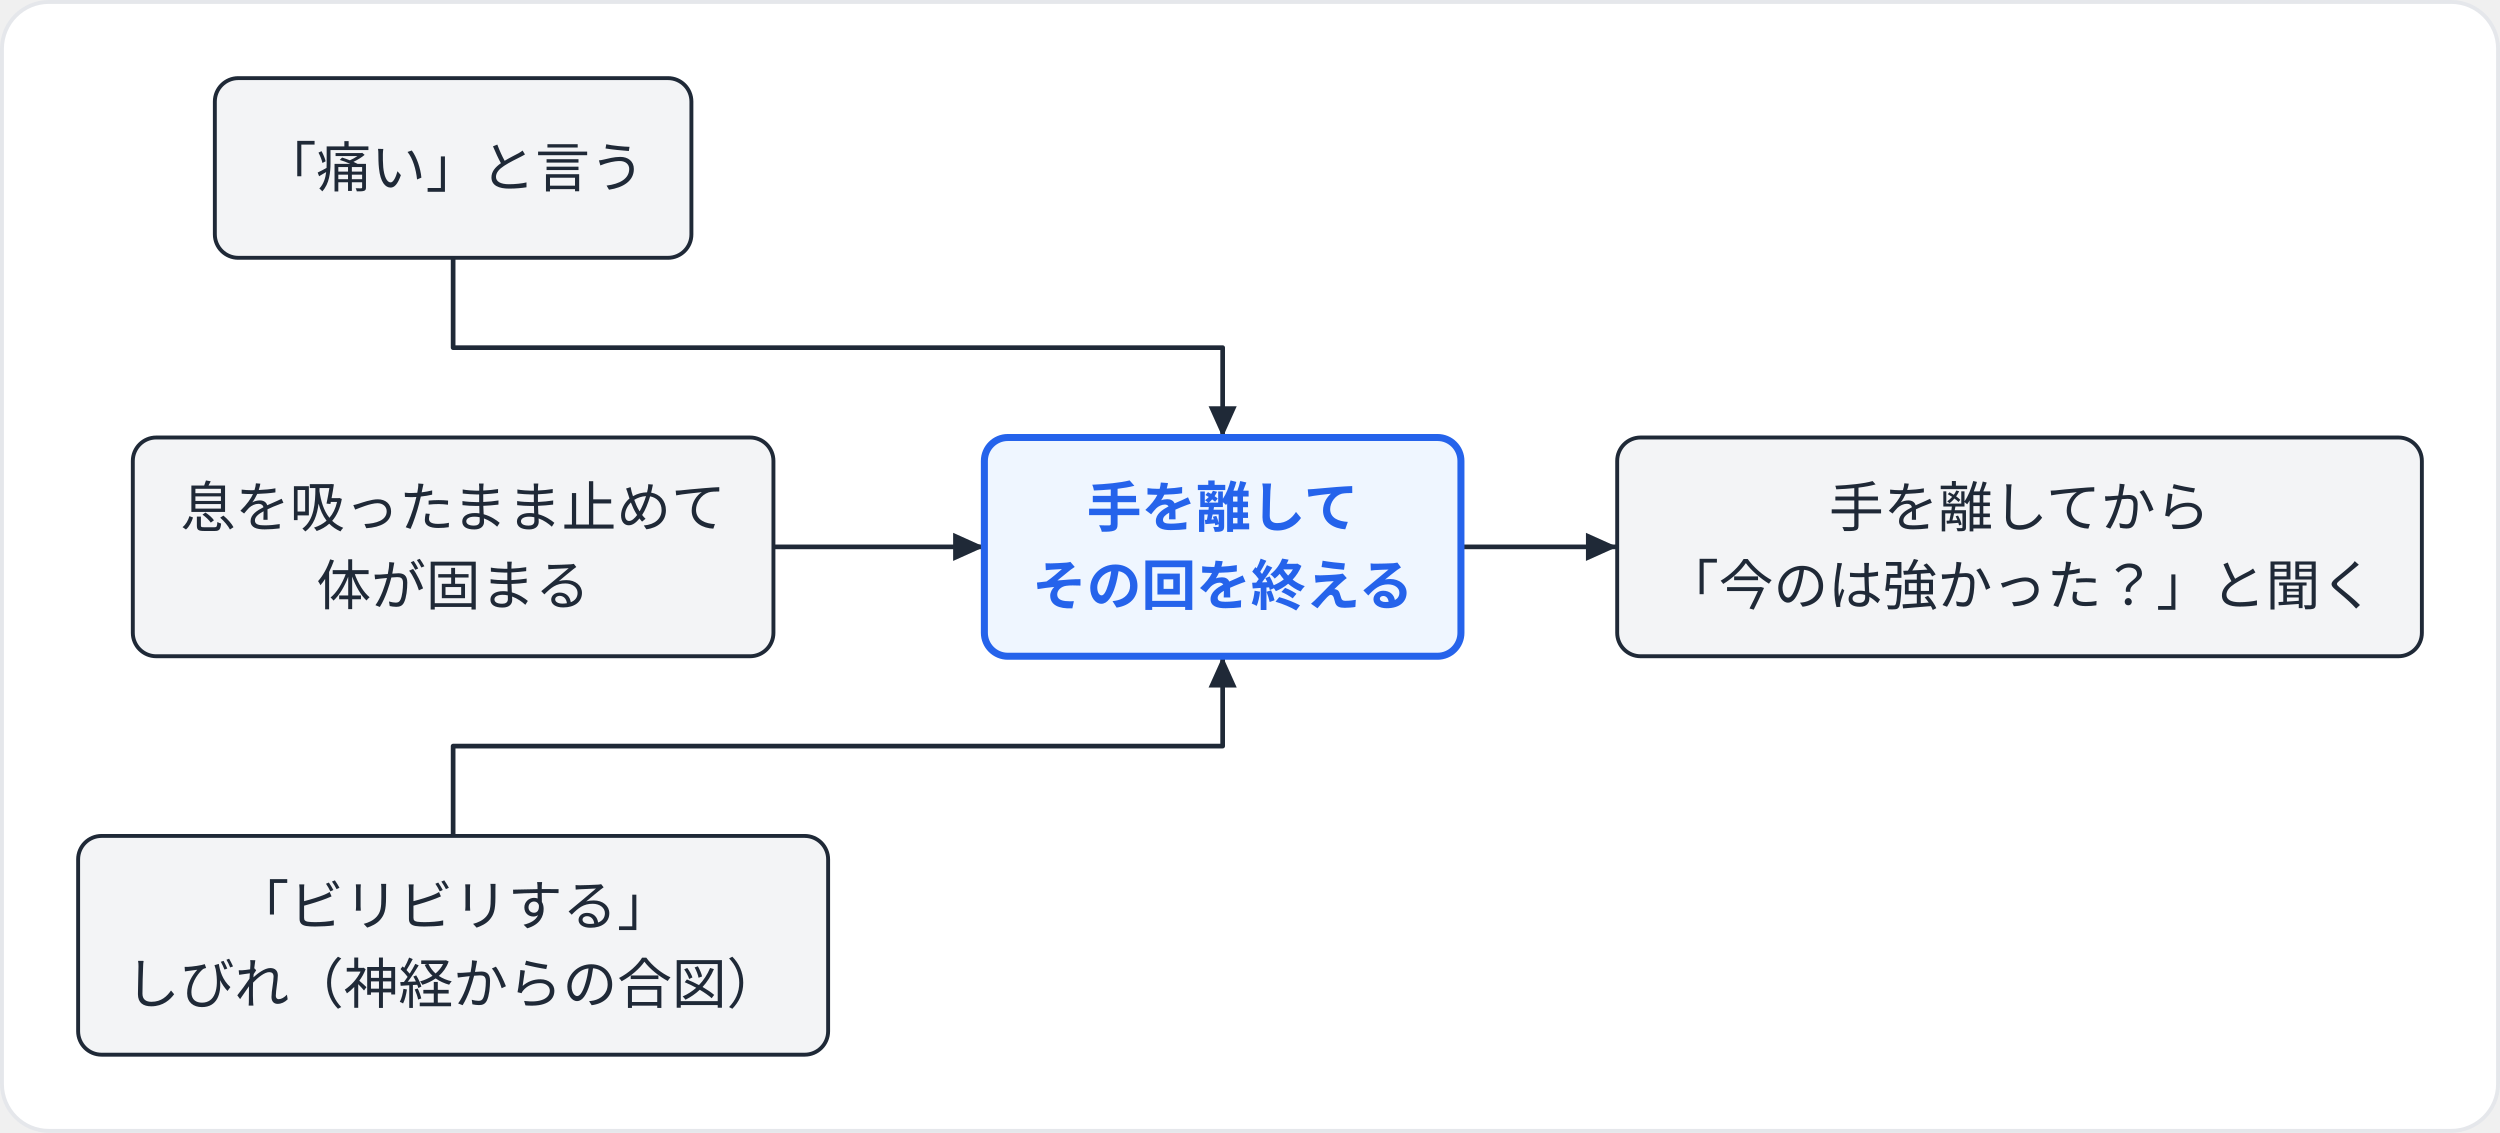
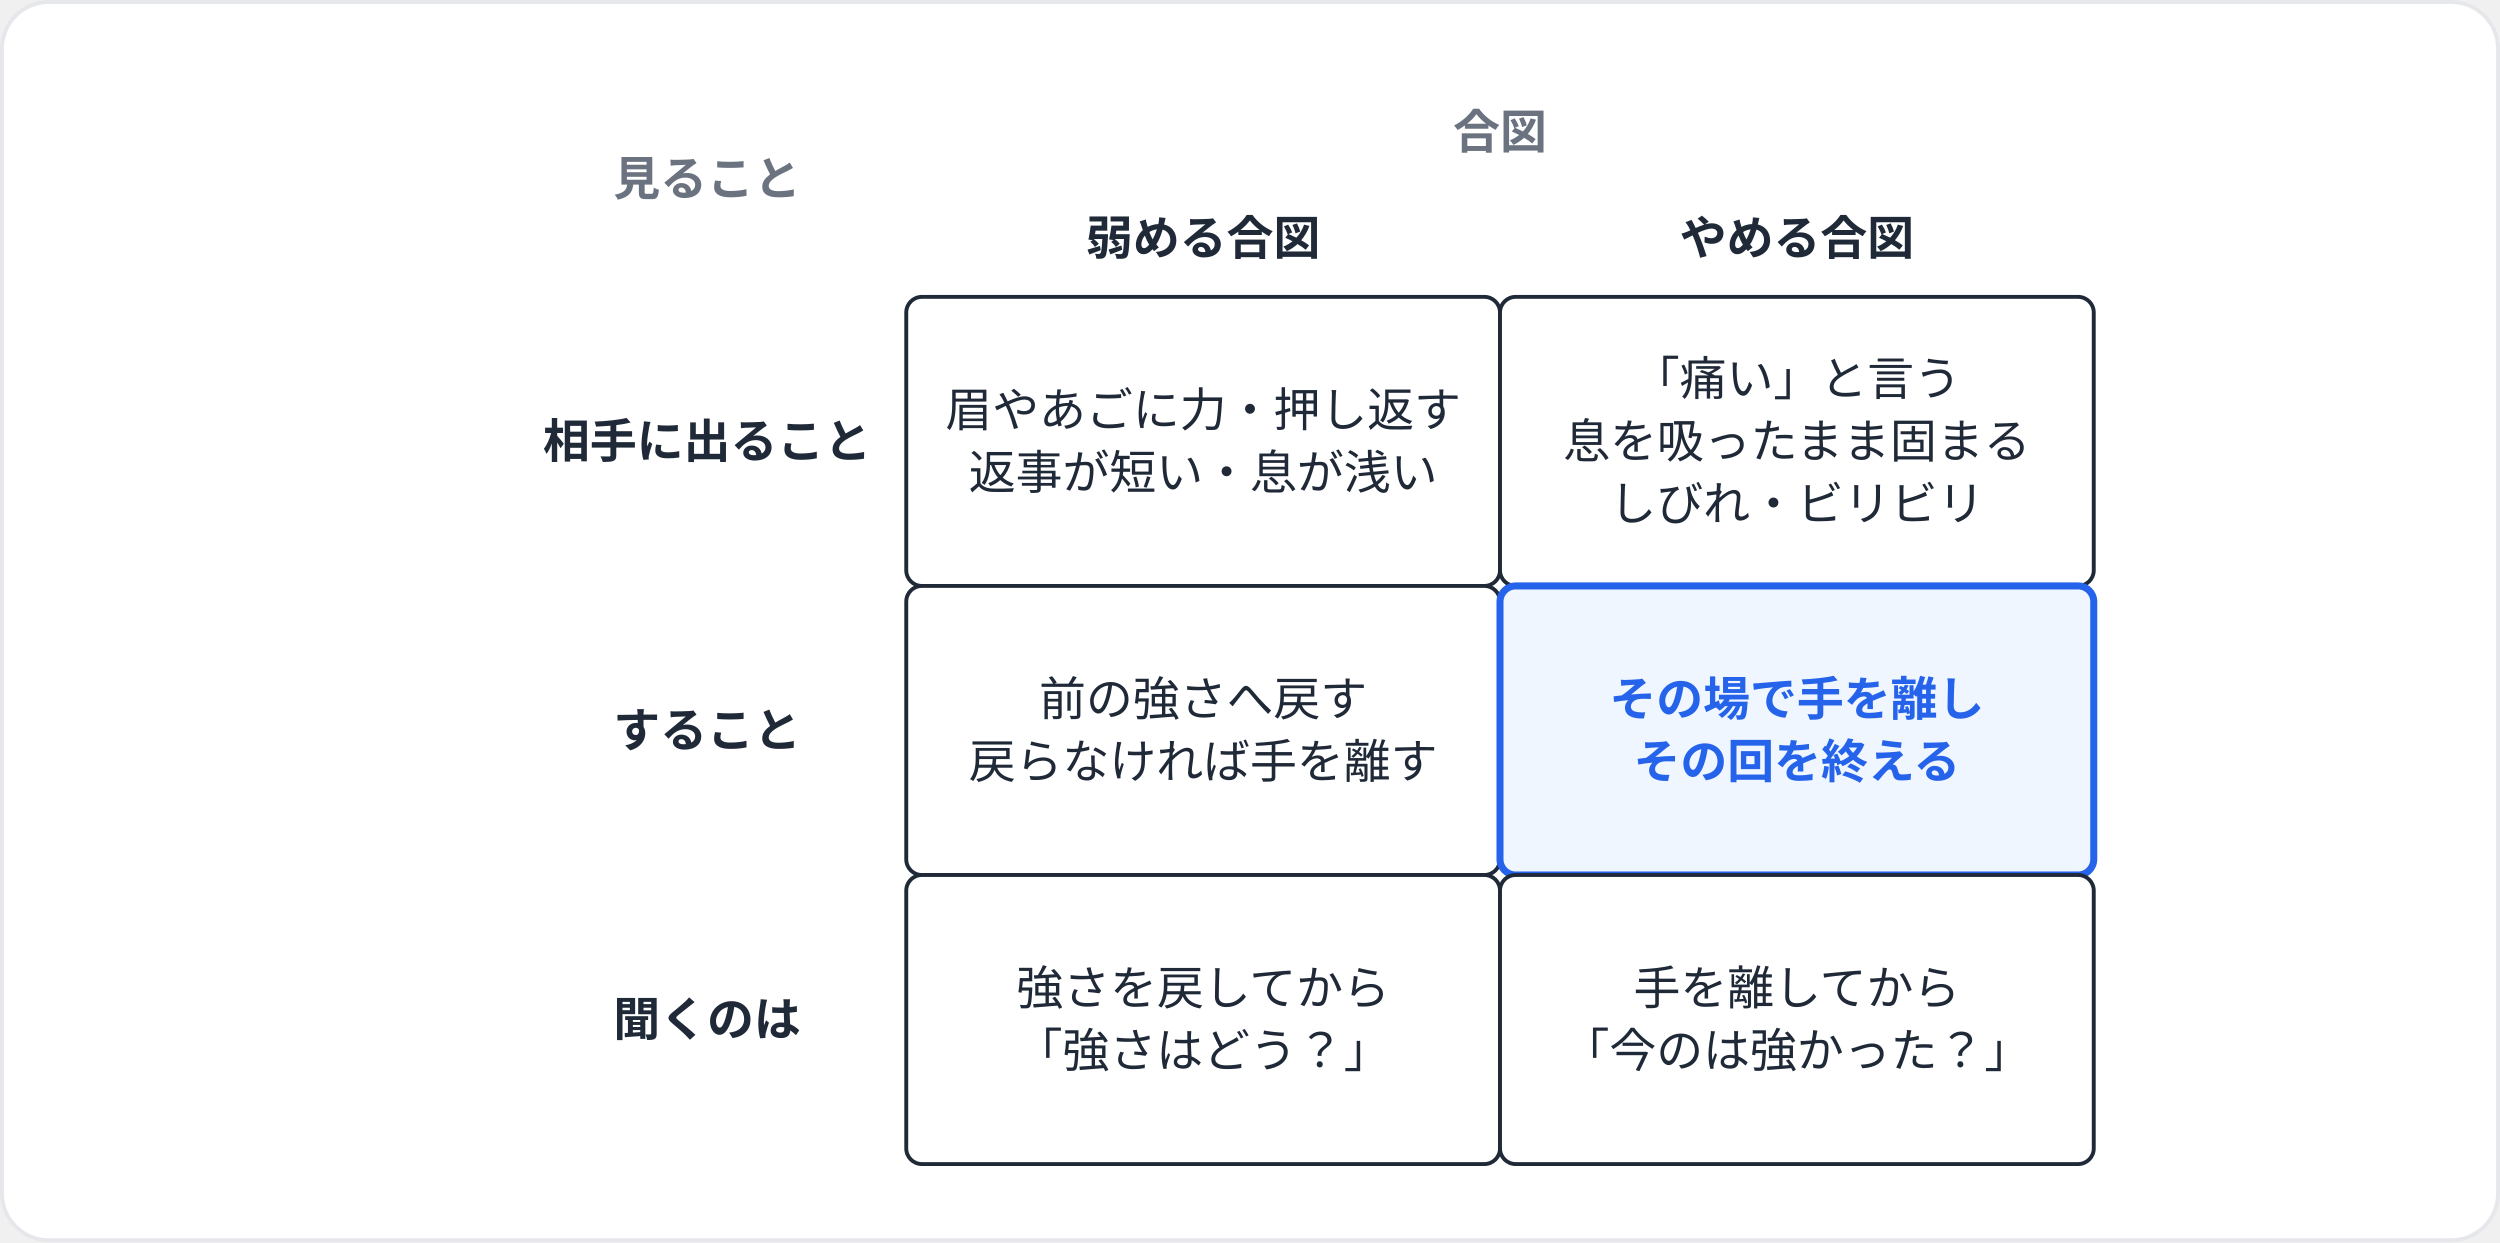
- <svg xmlns="http://www.w3.org/2000/svg" width="640" height="290" viewBox="0 0 640 290">
-   <rect x="0.5" y="0.5" width="639" height="289" rx="12" fill="#ffffff" stroke="#e5e7eb" stroke-width="1" />
-   <g transform="translate(20 20)">
-     <polyline points="96,46 96,69 293,69 293,92" fill="none" stroke="#1f2937" stroke-width="1.2" stroke-linejoin="round" />
-     <polygon points="293,92 289.4,84 296.6,84" fill="#1f2937" />
-     <polyline points="178,120 232,120" fill="none" stroke="#1f2937" stroke-width="1.2" stroke-linejoin="round" />
-     <polygon points="232,120 224,123.6 224,116.4" fill="#1f2937" />
-     <polyline points="96,194 96,171 293,171 293,148" fill="none" stroke="#1f2937" stroke-width="1.2" stroke-linejoin="round" />
-     <polygon points="293,148 296.6,156 289.4,156" fill="#1f2937" />
-     <polyline points="354,120 394,120" fill="none" stroke="#1f2937" stroke-width="1.2" stroke-linejoin="round" />
-     <polygon points="394,120 386,123.6 386,116.4" fill="#1f2937" />
-     <rect x="35" y="0" width="122" height="46" rx="6" fill="#f3f4f6" stroke="#1f2937" stroke-width="1" />
-     <text x="96" y="27.9" font-family="Hiragino Sans, Hiragino Kaku Gothic ProN, Noto Sans JP, Yu Gothic, Meiryo, sans-serif" font-size="14" fill="#1f2937" text-anchor="middle">「痛い」と言う</text>
-     <rect x="14" y="92" width="164" height="56" rx="6" fill="#f3f4f6" stroke="#1f2937" stroke-width="1" />
-     <text x="96" y="114.9" font-family="Hiragino Sans, Hiragino Kaku Gothic ProN, Noto Sans JP, Yu Gothic, Meiryo, sans-serif" font-size="14" fill="#1f2937" text-anchor="middle">息を吸ったまま止めて</text>
-     <text x="96" y="134.9" font-family="Hiragino Sans, Hiragino Kaku Gothic ProN, Noto Sans JP, Yu Gothic, Meiryo, sans-serif" font-size="14" fill="#1f2937" text-anchor="middle">体が固まる</text>
-     <rect x="0" y="194" width="192" height="56" rx="6" fill="#f3f4f6" stroke="#1f2937" stroke-width="1" />
-     <text x="96" y="216.9" font-family="Hiragino Sans, Hiragino Kaku Gothic ProN, Noto Sans JP, Yu Gothic, Meiryo, sans-serif" font-size="14" fill="#1f2937" text-anchor="middle">「ビリビリする」</text>
-     <text x="96" y="236.9" font-family="Hiragino Sans, Hiragino Kaku Gothic ProN, Noto Sans JP, Yu Gothic, Meiryo, sans-serif" font-size="14" fill="#1f2937" text-anchor="middle">しびれ（神経からの合図）</text>
-     <rect x="232" y="92" width="122" height="56" rx="6" fill="#eff6ff" stroke="#2563eb" stroke-width="1.8" />
-     <text x="293" y="114.9" font-family="Hiragino Sans, Hiragino Kaku Gothic ProN, Noto Sans JP, Yu Gothic, Meiryo, sans-serif" font-size="14" fill="#2563eb" text-anchor="middle" font-weight="600">手を離して</text>
-     <text x="293" y="134.9" font-family="Hiragino Sans, Hiragino Kaku Gothic ProN, Noto Sans JP, Yu Gothic, Meiryo, sans-serif" font-size="14" fill="#2563eb" text-anchor="middle" font-weight="600">その回を終える</text>
-     <rect x="394" y="92" width="206" height="56" rx="6" fill="#f3f4f6" stroke="#1f2937" stroke-width="1" />
-     <text x="497" y="114.9" font-family="Hiragino Sans, Hiragino Kaku Gothic ProN, Noto Sans JP, Yu Gothic, Meiryo, sans-serif" font-size="14" fill="#1f2937" text-anchor="middle">手を離してから</text>
-     <text x="497" y="134.9" font-family="Hiragino Sans, Hiragino Kaku Gothic ProN, Noto Sans JP, Yu Gothic, Meiryo, sans-serif" font-size="14" fill="#1f2937" text-anchor="middle">「今のは強かった？」と聞く</text>
+ <svg xmlns="http://www.w3.org/2000/svg" width="640" height="318" viewBox="0 0 640 318">
+   <rect x="0.5" y="0.5" width="639" height="317" rx="12" fill="#ffffff" stroke="#e5e7eb" stroke-width="1" />
+   <g transform="translate(104 20)">
+     <text x="280" y="18" font-family="Hiragino Sans, Hiragino Kaku Gothic ProN, Noto Sans JP, Yu Gothic, Meiryo, sans-serif" font-size="12" fill="#6b7280" text-anchor="middle" font-weight="600">合図</text>
+     <text x="77" y="30" font-family="Hiragino Sans, Hiragino Kaku Gothic ProN, Noto Sans JP, Yu Gothic, Meiryo, sans-serif" font-size="12" fill="#6b7280" text-anchor="middle" font-weight="600">見ること</text>
+     <text x="204" y="45.2" font-family="Hiragino Sans, Hiragino Kaku Gothic ProN, Noto Sans JP, Yu Gothic, Meiryo, sans-serif" font-size="12" fill="#1f2937" text-anchor="middle" font-weight="600">弱める合図</text>
+     <text x="356" y="45.2" font-family="Hiragino Sans, Hiragino Kaku Gothic ProN, Noto Sans JP, Yu Gothic, Meiryo, sans-serif" font-size="12" fill="#1f2937" text-anchor="middle" font-weight="600">やめる合図</text>
+     <text x="77" y="97.2" font-family="Hiragino Sans, Hiragino Kaku Gothic ProN, Noto Sans JP, Yu Gothic, Meiryo, sans-serif" font-size="12" fill="#1f2937" text-anchor="middle" font-weight="600">相手に出ること</text>
+     <text x="77" y="171.2" font-family="Hiragino Sans, Hiragino Kaku Gothic ProN, Noto Sans JP, Yu Gothic, Meiryo, sans-serif" font-size="12" fill="#1f2937" text-anchor="middle" font-weight="600">すること</text>
+     <text x="77" y="245.2" font-family="Hiragino Sans, Hiragino Kaku Gothic ProN, Noto Sans JP, Yu Gothic, Meiryo, sans-serif" font-size="12" fill="#1f2937" text-anchor="middle" font-weight="600">聞くのは</text>
+     <rect x="128" y="56" width="152" height="74" rx="4" fill="#ffffff" stroke="#1f2937" stroke-width="1" />
+     <text x="204" y="89.2" font-family="Hiragino Sans, Hiragino Kaku Gothic ProN, Noto Sans JP, Yu Gothic, Meiryo, sans-serif" font-size="12" fill="#1f2937" text-anchor="middle">眉やあごに力・押し返す</text>
+     <text x="204" y="105.2" font-family="Hiragino Sans, Hiragino Kaku Gothic ProN, Noto Sans JP, Yu Gothic, Meiryo, sans-serif" font-size="12" fill="#1f2937" text-anchor="middle">返事が短い・息が浅い</text>
+     <rect x="280" y="56" width="152" height="74" rx="4" fill="#ffffff" stroke="#1f2937" stroke-width="1" />
+     <text x="356" y="81.2" font-family="Hiragino Sans, Hiragino Kaku Gothic ProN, Noto Sans JP, Yu Gothic, Meiryo, sans-serif" font-size="12" fill="#1f2937" text-anchor="middle">「痛い」と言う</text>
+     <text x="356" y="97.2" font-family="Hiragino Sans, Hiragino Kaku Gothic ProN, Noto Sans JP, Yu Gothic, Meiryo, sans-serif" font-size="12" fill="#1f2937" text-anchor="middle">息を吸ったまま固まる</text>
+     <text x="356" y="113.2" font-family="Hiragino Sans, Hiragino Kaku Gothic ProN, Noto Sans JP, Yu Gothic, Meiryo, sans-serif" font-size="12" fill="#1f2937" text-anchor="middle">しびれ・ビリビリ</text>
+     <rect x="128" y="130" width="152" height="74" rx="4" fill="#ffffff" stroke="#1f2937" stroke-width="1" />
+     <text x="204" y="163.2" font-family="Hiragino Sans, Hiragino Kaku Gothic ProN, Noto Sans JP, Yu Gothic, Meiryo, sans-serif" font-size="12" fill="#1f2937" text-anchor="middle">前の強さへ戻す</text>
+     <text x="204" y="179.2" font-family="Hiragino Sans, Hiragino Kaku Gothic ProN, Noto Sans JP, Yu Gothic, Meiryo, sans-serif" font-size="12" fill="#1f2937" text-anchor="middle">戻らなければ手を離す</text>
+     <rect x="280" y="130" width="152" height="74" rx="4" fill="#eff6ff" stroke="#2563eb" stroke-width="1.8" />
+     <text x="356" y="163.2" font-family="Hiragino Sans, Hiragino Kaku Gothic ProN, Noto Sans JP, Yu Gothic, Meiryo, sans-serif" font-size="12" fill="#2563eb" text-anchor="middle" font-weight="600">その場で手を離し</text>
+     <text x="356" y="179.2" font-family="Hiragino Sans, Hiragino Kaku Gothic ProN, Noto Sans JP, Yu Gothic, Meiryo, sans-serif" font-size="12" fill="#2563eb" text-anchor="middle" font-weight="600">その回を終える</text>
+     <rect x="128" y="204" width="152" height="74" rx="4" fill="#ffffff" stroke="#1f2937" stroke-width="1" />
+     <text x="204" y="237.2" font-family="Hiragino Sans, Hiragino Kaku Gothic ProN, Noto Sans JP, Yu Gothic, Meiryo, sans-serif" font-size="12" fill="#1f2937" text-anchor="middle">強さを戻してから</text>
+     <text x="204" y="253.2" font-family="Hiragino Sans, Hiragino Kaku Gothic ProN, Noto Sans JP, Yu Gothic, Meiryo, sans-serif" font-size="12" fill="#1f2937" text-anchor="middle">「強さはどう？」</text>
+     <rect x="280" y="204" width="152" height="74" rx="4" fill="#ffffff" stroke="#1f2937" stroke-width="1" />
+     <text x="356" y="237.2" font-family="Hiragino Sans, Hiragino Kaku Gothic ProN, Noto Sans JP, Yu Gothic, Meiryo, sans-serif" font-size="12" fill="#1f2937" text-anchor="middle">手を離してから</text>
+     <text x="356" y="253.2" font-family="Hiragino Sans, Hiragino Kaku Gothic ProN, Noto Sans JP, Yu Gothic, Meiryo, sans-serif" font-size="12" fill="#1f2937" text-anchor="middle">「今のは強かった？」</text>
  </g>
</svg>
